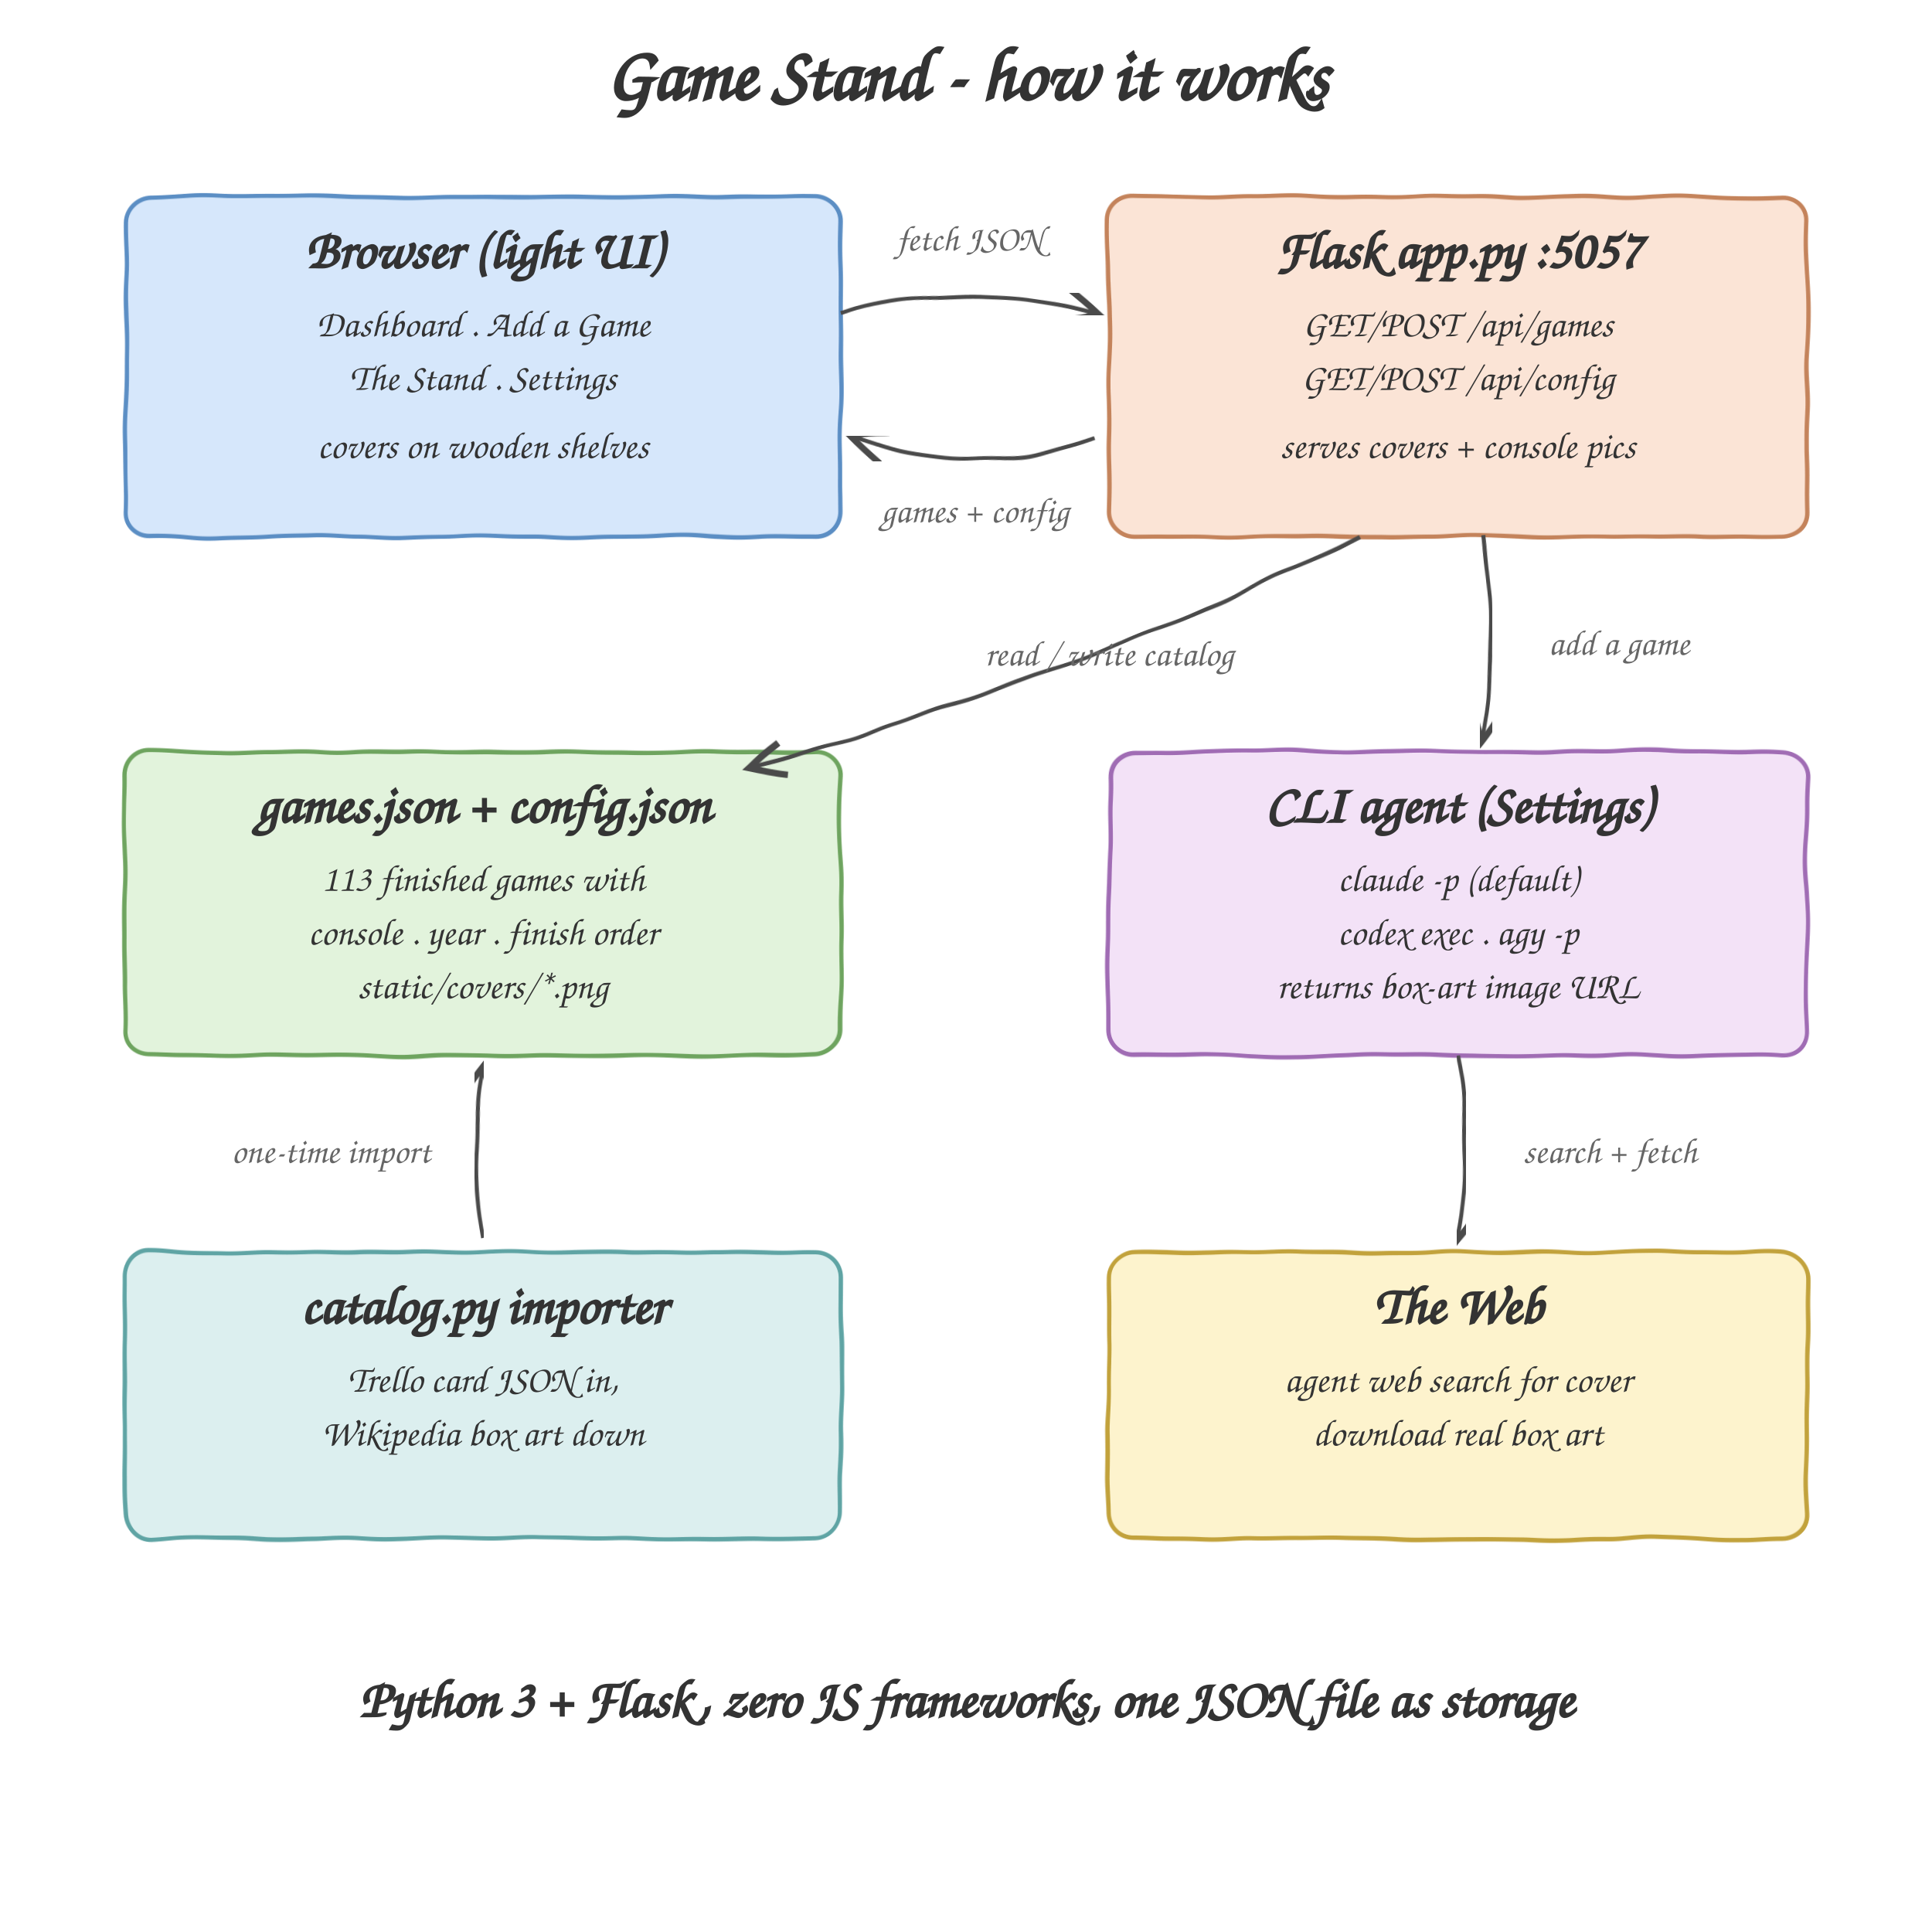
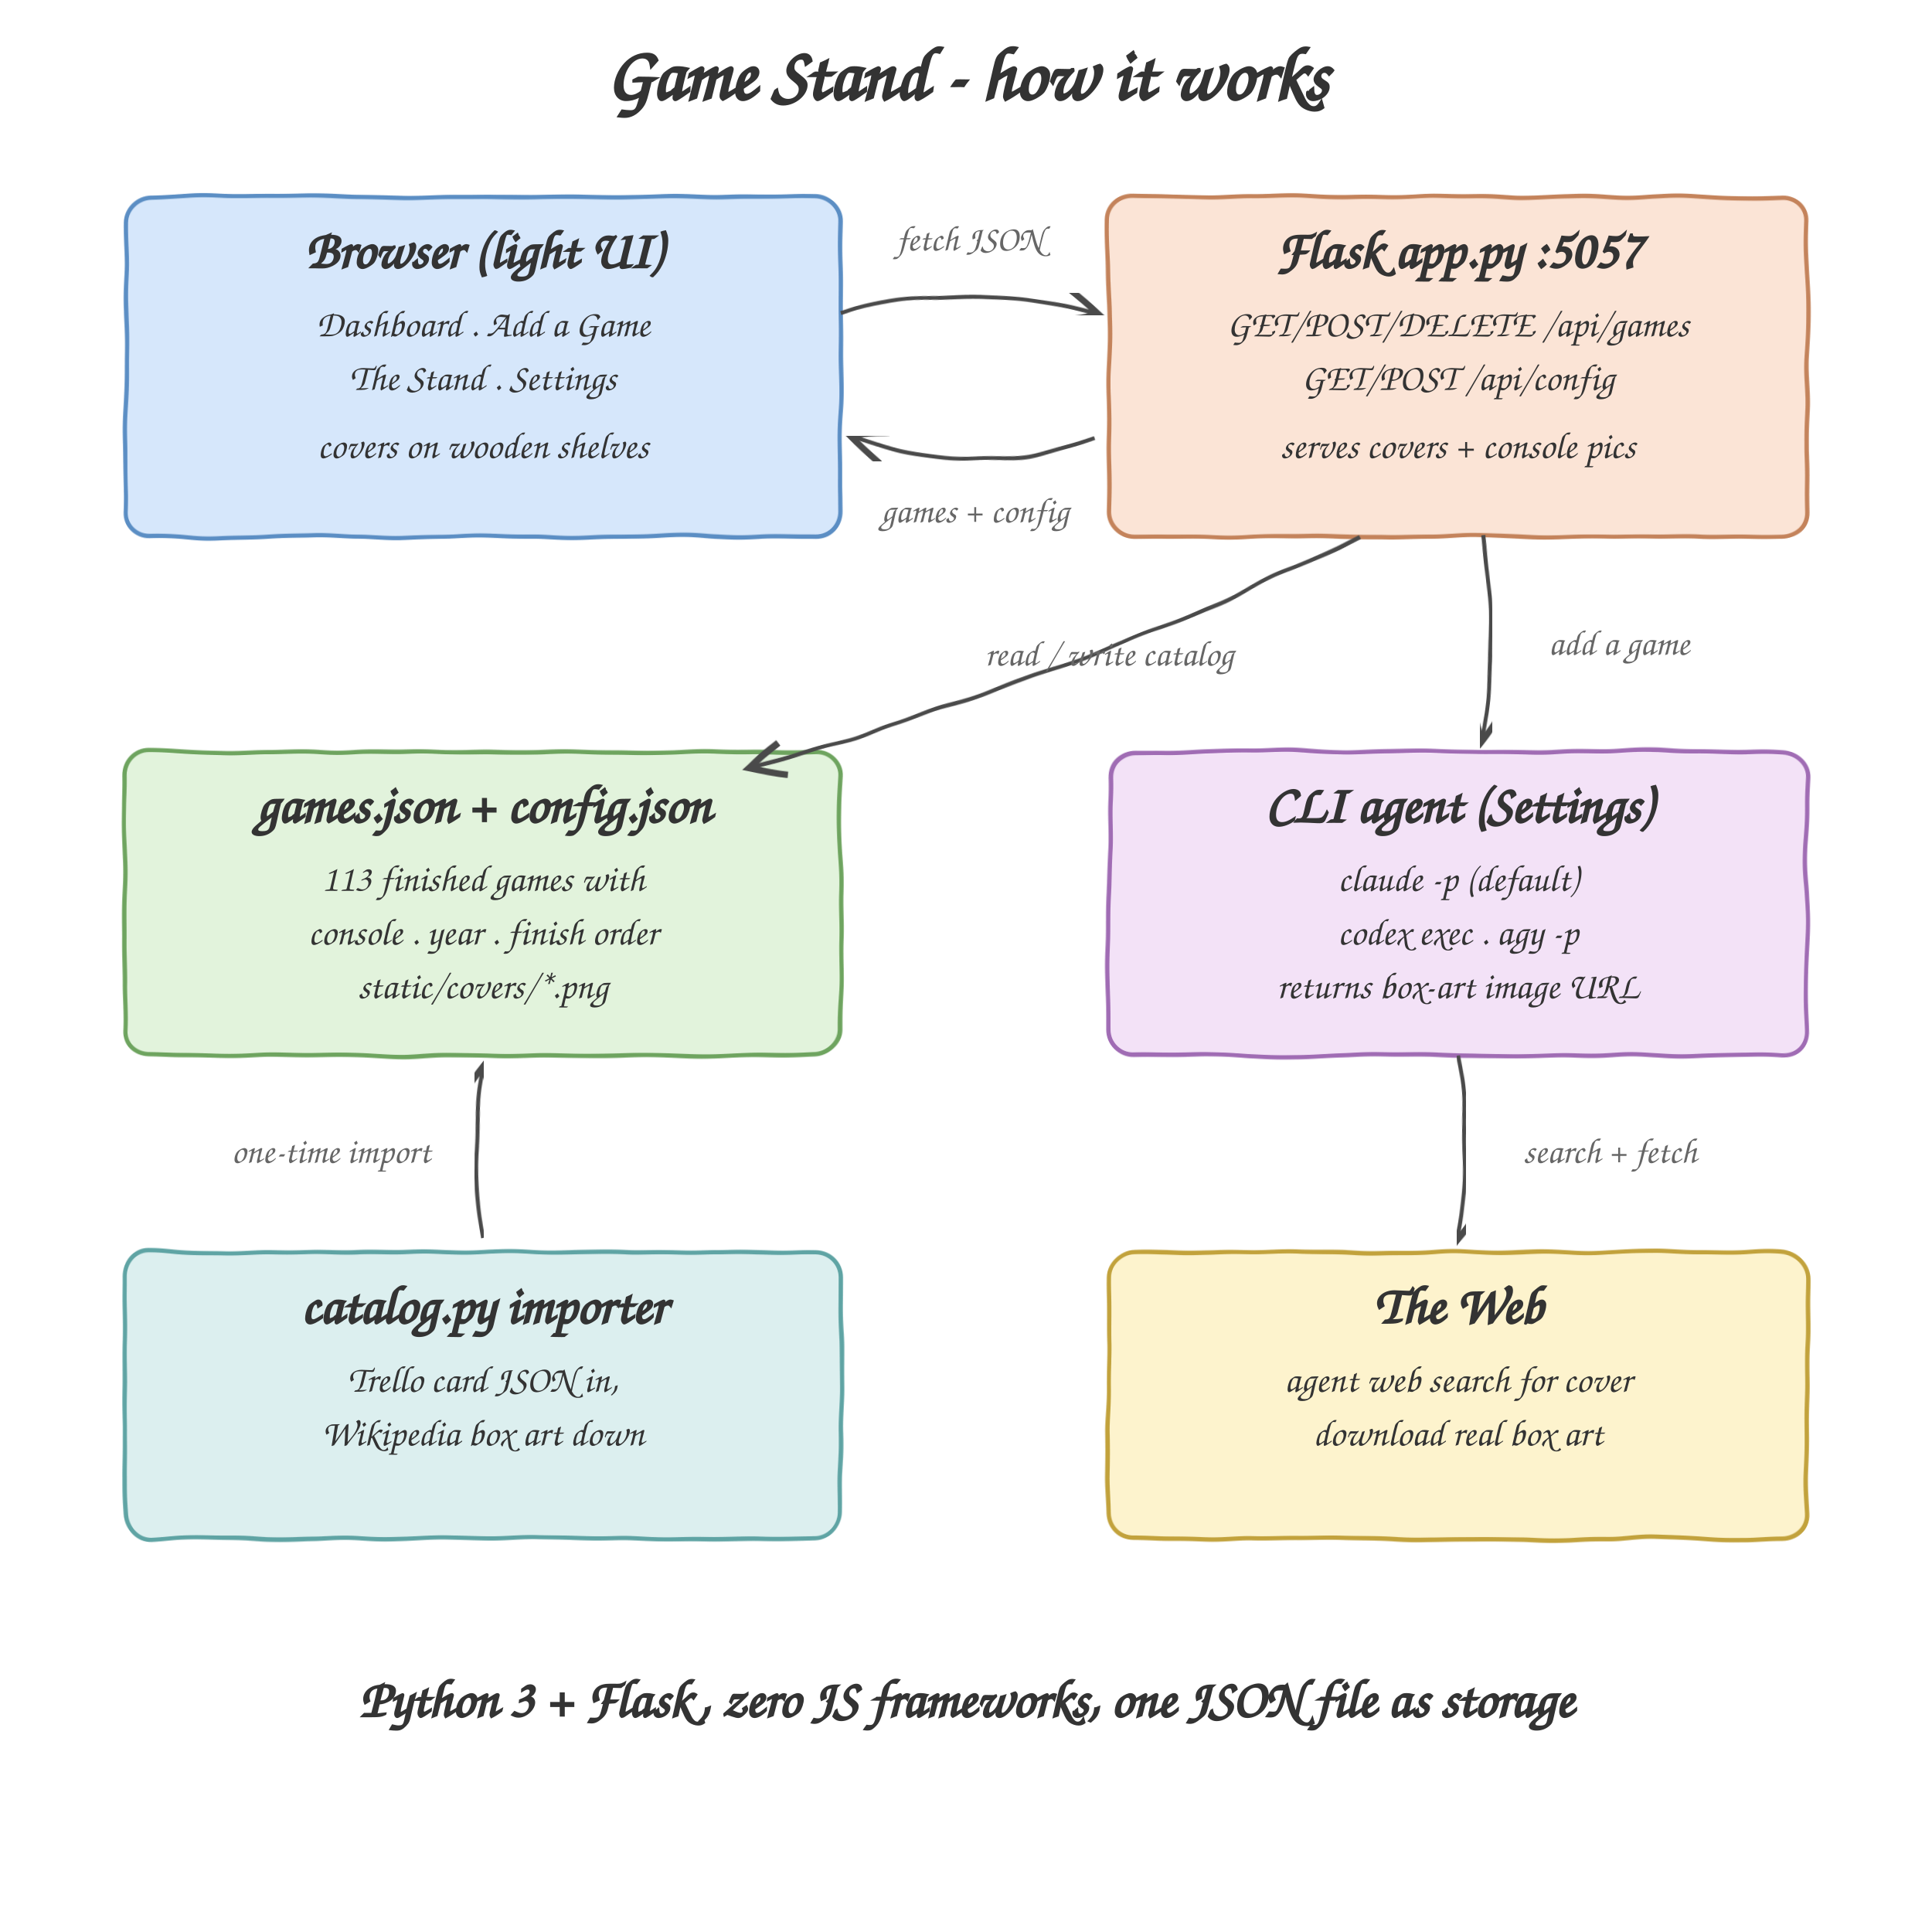
<svg xmlns="http://www.w3.org/2000/svg" width="1080" height="1080" viewBox="0 0 1080 1080">
  <defs>
    <filter id="wobble">
      <feTurbulence type="fractalNoise" baseFrequency="0.02" numOctaves="2" seed="7" result="n" />
      <feDisplacementMap in="SourceGraphic" in2="n" scale="4" />
    </filter>
    <marker id="arrow" markerWidth="12" markerHeight="12" refX="9" refY="5" orient="auto">
      <path d="M1 1 Q 6 3 10 5 Q 6 7 1 9" fill="none" stroke="#4a4a4a" stroke-width="1.6" />
    </marker>
  </defs>
  <style>
    text{font-family:"Caveat","Comic Sans MS",cursive;fill:#333}
    .t{font-size:30px;font-weight:bold}
    .s{font-size:21px}
    .lbl{font-size:20px;fill:#666}
    .box{stroke-width:2.4;filter:url(#wobble)}
    .arr{fill:none;stroke:#4a4a4a;stroke-width:2.2;filter:url(#wobble);marker-end:url(#arrow)}
  </style>
  <text x="540" y="56" text-anchor="middle" font-size="42" font-weight="bold">Game Stand - how it works</text>
  <rect class="box" x="70" y="110" width="400" height="190" rx="14" fill="#d6e7fb" stroke="#5b8ec4" />
  <text class="t" x="270" y="150" text-anchor="middle">Browser (light UI)</text>
  <text class="s" x="270" y="188" text-anchor="middle">Dashboard . Add a Game</text>
  <text class="s" x="270" y="218" text-anchor="middle">The Stand . Settings</text>
  <text class="s" x="270" y="256" text-anchor="middle">covers on wooden shelves</text>
  <rect class="box" x="620" y="110" width="390" height="190" rx="14" fill="#fbe4d6" stroke="#c4835b" />
  <text class="t" x="815" y="150" text-anchor="middle">Flask app.py :5057</text>
-   <text class="s" x="815" y="188" text-anchor="middle">GET/POST /api/games</text>
+   <text class="s" x="815" y="188" text-anchor="middle">GET/POST/DELETE /api/games</text>
  <text class="s" x="815" y="218" text-anchor="middle">GET/POST /api/config</text>
  <text class="s" x="815" y="256" text-anchor="middle">serves covers + console pics</text>
  <path class="arr" d="M470 175 Q 545 155 612 175" />
  <text class="lbl" x="542" y="140" text-anchor="middle">fetch JSON</text>
  <path class="arr" d="M612 245 Q 545 268 478 245" />
  <text class="lbl" x="545" y="292" text-anchor="middle">games + config</text>
  <rect class="box" x="70" y="420" width="400" height="170" rx="14" fill="#e2f3dc" stroke="#6ea45f" />
  <text class="t" x="270" y="460" text-anchor="middle">games.json + config.json</text>
  <text class="s" x="270" y="498" text-anchor="middle">113 finished games with</text>
  <text class="s" x="270" y="528" text-anchor="middle">console . year . finish order</text>
  <text class="s" x="270" y="558" text-anchor="middle">static/covers/*.png</text>
  <path class="arr" d="M760 300 Q 600 380 420 428" />
  <text class="lbl" x="620" y="372" text-anchor="middle">read / write catalog</text>
  <rect class="box" x="620" y="420" width="390" height="170" rx="14" fill="#f3e2f7" stroke="#a06cb4" />
  <text class="t" x="815" y="460" text-anchor="middle">CLI agent (Settings)</text>
  <text class="s" x="815" y="498" text-anchor="middle">claude -p (default)</text>
  <text class="s" x="815" y="528" text-anchor="middle">codex exec . agy -p</text>
  <text class="s" x="815" y="558" text-anchor="middle">returns box-art image URL</text>
  <path class="arr" d="M830 300 Q 838 355 828 412" />
  <text class="lbl" x="905" y="366" text-anchor="middle">add a game</text>
  <rect class="box" x="620" y="700" width="390" height="160" rx="14" fill="#fdf3cd" stroke="#c2a23c" />
  <text class="t" x="815" y="740" text-anchor="middle">The Web</text>
  <text class="s" x="815" y="778" text-anchor="middle">agent web search for cover</text>
  <text class="s" x="815" y="808" text-anchor="middle">download real box art</text>
  <path class="arr" d="M815 590 Q 823 640 815 692" />
  <text class="lbl" x="900" y="650" text-anchor="middle">search + fetch</text>
  <rect class="box" x="70" y="700" width="400" height="160" rx="14" fill="#dcefef" stroke="#5fa4a4" />
  <text class="t" x="270" y="740" text-anchor="middle">catalog.py importer</text>
  <text class="s" x="270" y="778" text-anchor="middle">Trello card JSON in,</text>
  <text class="s" x="270" y="808" text-anchor="middle">Wikipedia box art down</text>
  <path class="arr" d="M270 692 Q 262 645 270 598" />
  <text class="lbl" x="185" y="650" text-anchor="middle">one-time import</text>
  <text x="540" y="960" text-anchor="middle" font-size="30" font-weight="bold" fill="#8a6d3b">Python 3 + Flask, zero JS frameworks, one JSON file as storage</text>
</svg>
